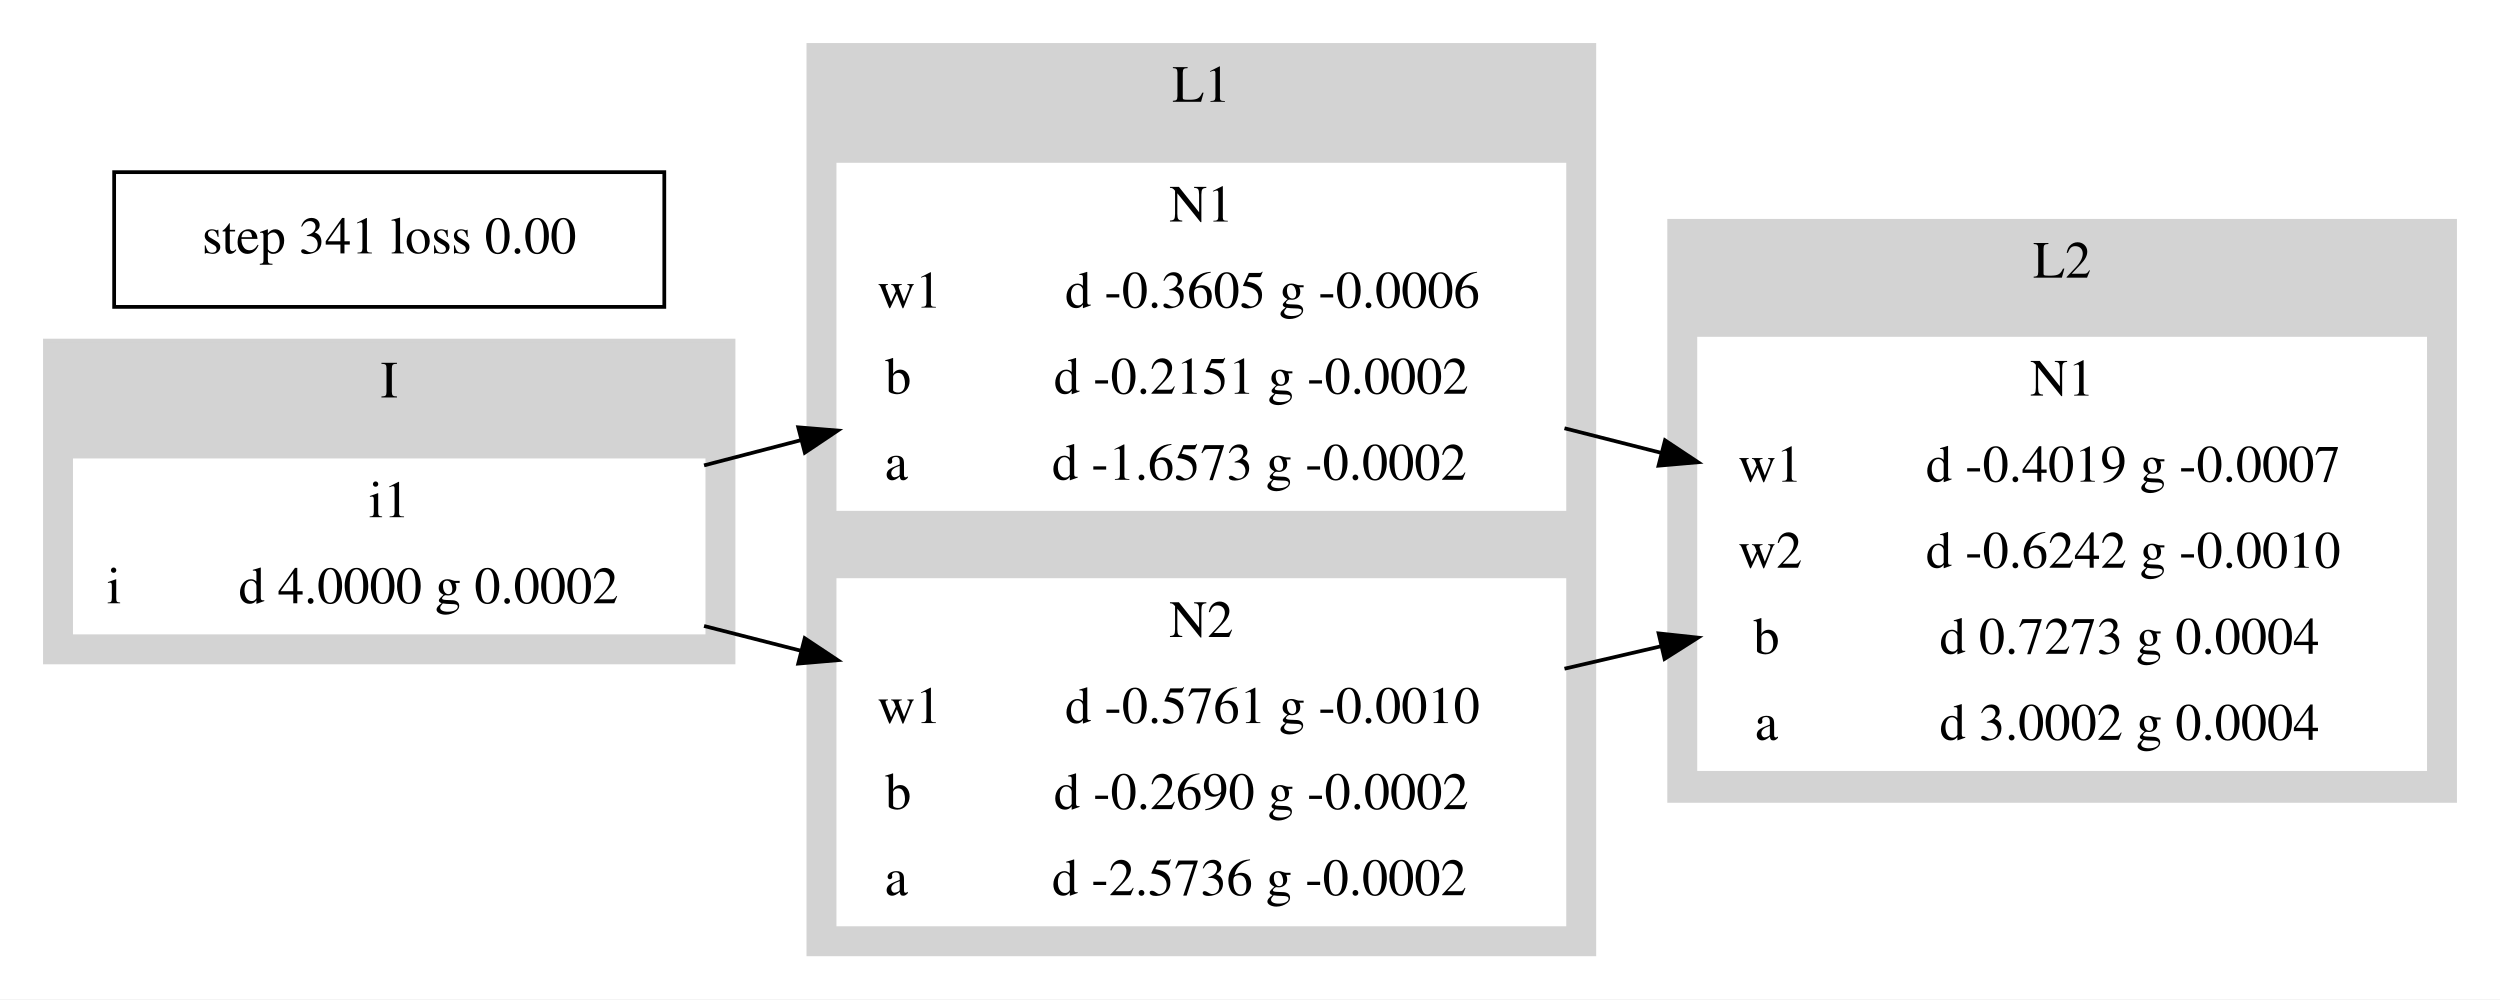
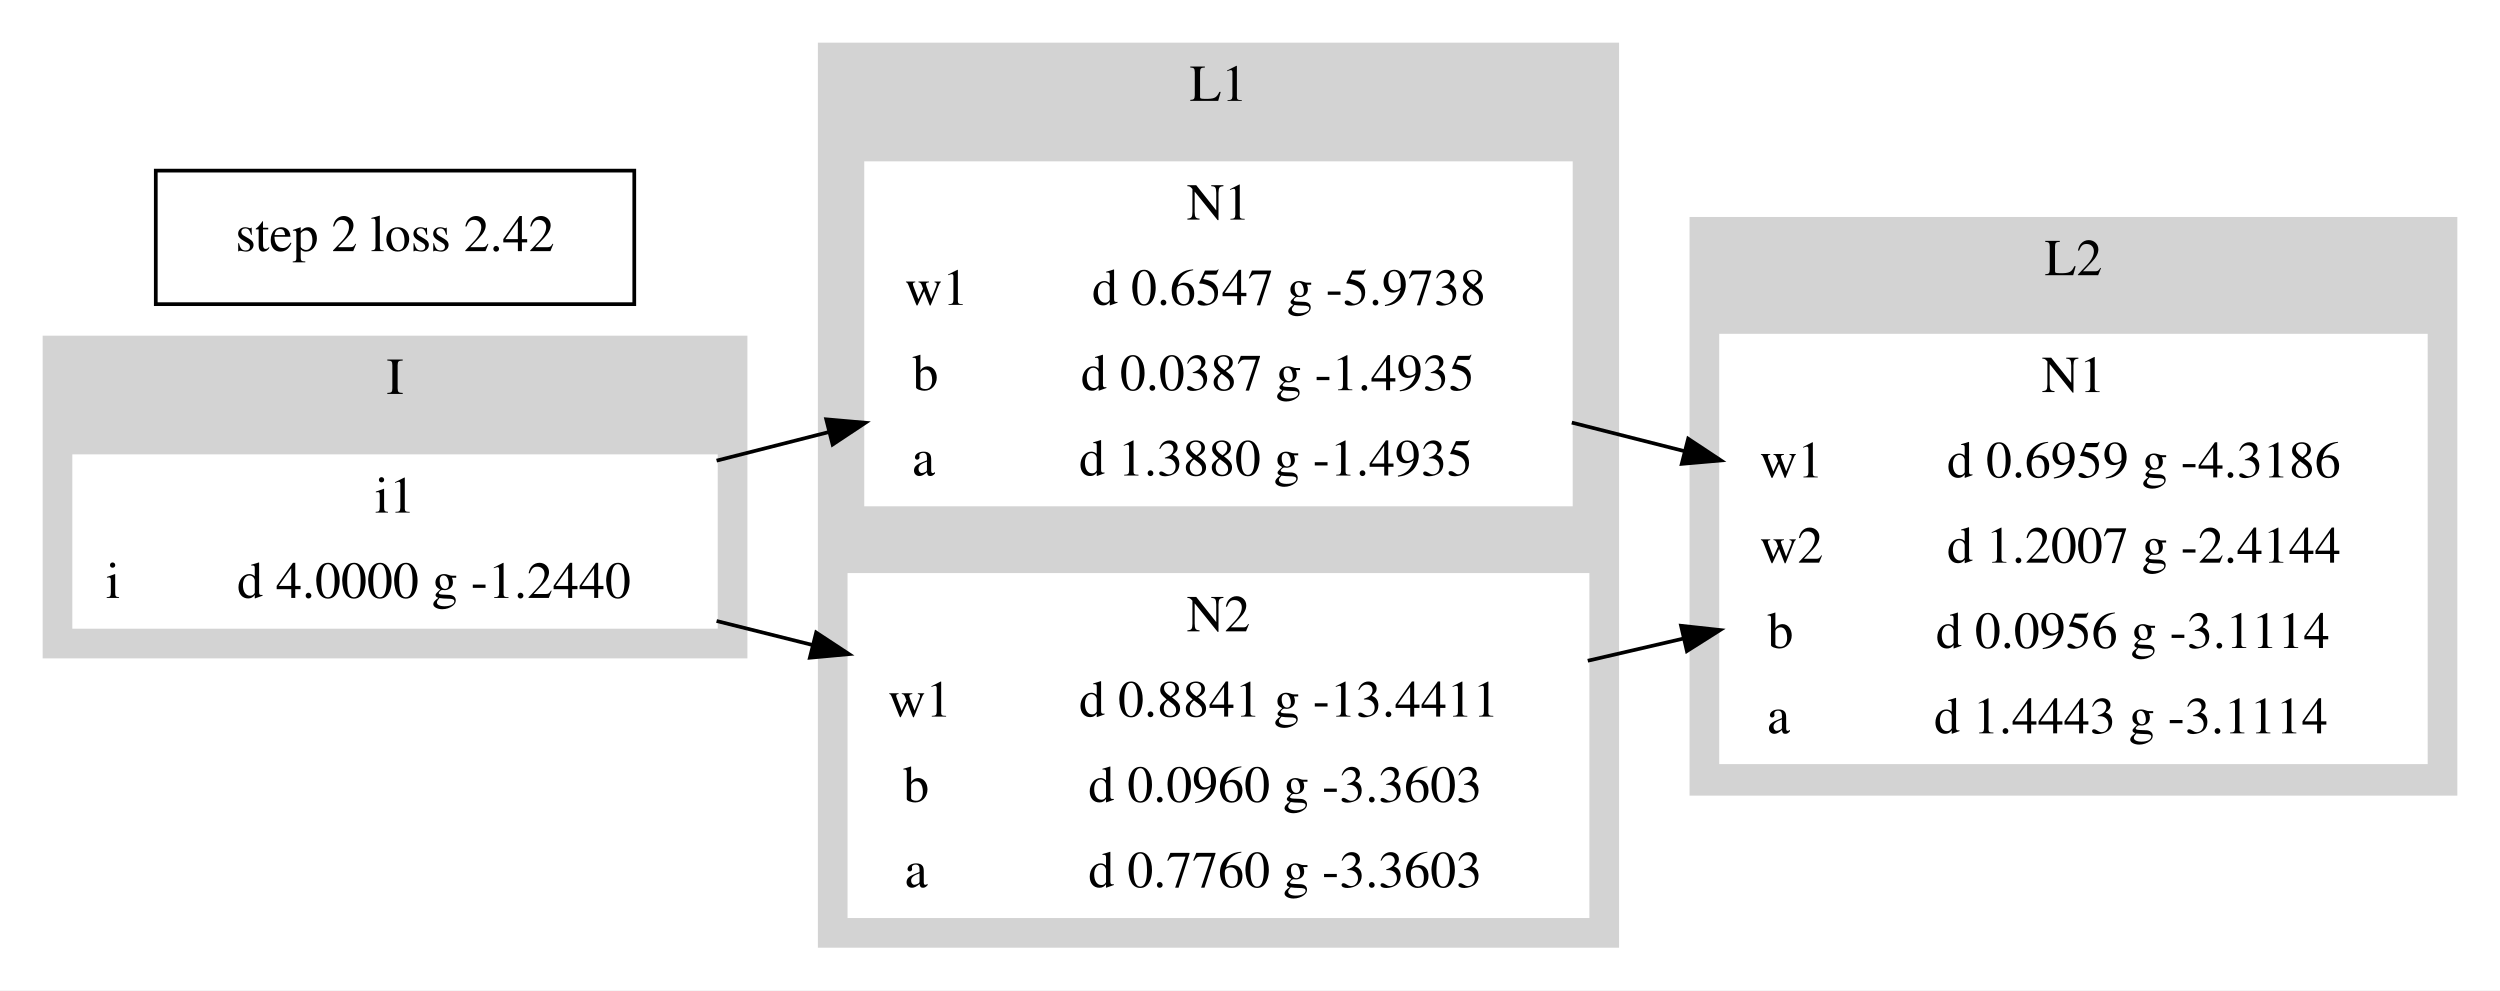
- <svg xmlns="http://www.w3.org/2000/svg" width="668pt" height="267pt" viewBox="0.00 0.00 668.00 267.00">
+ <svg xmlns="http://www.w3.org/2000/svg" width="674pt" height="267pt" viewBox="0.00 0.00 674.00 267.00">
  <g id="graph0" class="graph" transform="scale(1 1) rotate(0) translate(4 263)">
-     <polygon fill="white" stroke="transparent" points="-4,4 -4,-263 664,-263 664,4 -4,4" />
+     <polygon fill="white" stroke="transparent" points="-4,4 -4,-263 670,-263 670,4 -4,4" />
    <g id="clust1" class="cluster">
-       <polygon fill="lightgrey" stroke="lightgrey" points="8,-86 8,-172 192,-172 192,-86 8,-86" />
-       <text text-anchor="middle" x="100" y="-156.8" font-family="Times,serif" font-size="14.00">I</text>
+       <polygon fill="lightgrey" stroke="lightgrey" points="8,-86 8,-172 197,-172 197,-86 8,-86" />
+       <text text-anchor="middle" x="102.5" y="-156.8" font-family="Times,serif" font-size="14.00">I</text>
    </g>
    <g id="clust2" class="cluster">
-       <polygon fill="lightgrey" stroke="lightgrey" points="212,-8 212,-251 422,-251 422,-8 212,-8" />
-       <text text-anchor="middle" x="317" y="-235.8" font-family="Times,serif" font-size="14.00">L1</text>
+       <polygon fill="lightgrey" stroke="lightgrey" points="217,-8 217,-251 432,-251 432,-8 217,-8" />
+       <text text-anchor="middle" x="324.5" y="-235.8" font-family="Times,serif" font-size="14.00">L1</text>
    </g>
    <g id="clust3" class="cluster">
-       <polygon fill="lightgrey" stroke="lightgrey" points="442,-49 442,-204 652,-204 652,-49 442,-49" />
-       <text text-anchor="middle" x="547" y="-188.8" font-family="Times,serif" font-size="14.00">L2</text>
+       <polygon fill="lightgrey" stroke="lightgrey" points="452,-49 452,-204 658,-204 658,-49 452,-49" />
+       <text text-anchor="middle" x="555" y="-188.8" font-family="Times,serif" font-size="14.00">L2</text>
    </g>
    <g id="node1" class="node">
-       <polygon fill="white" stroke="white" points="16,-94 16,-140 184,-140 184,-94 16,-94" />
-       <text text-anchor="middle" x="100" y="-124.8" font-family="Times,serif" font-size="14.00">i1</text>
-       <polyline fill="none" stroke="white" points="16,-117 184,-117 " />
+       <polygon fill="white" stroke="white" points="16,-94 16,-140 189,-140 189,-94 16,-94" />
+       <text text-anchor="middle" x="102.5" y="-124.8" font-family="Times,serif" font-size="14.00">i1</text>
+       <polyline fill="none" stroke="white" points="16,-117 189,-117 " />
      <text text-anchor="middle" x="26.5" y="-101.8" font-family="Times,serif" font-size="14.00">i</text>
      <polyline fill="none" stroke="white" points="37,-94 37,-117 " />
-       <text text-anchor="middle" x="110.5" y="-101.8" font-family="Times,serif" font-size="14.00">d 4.0000 g 0.0002</text>
+       <text text-anchor="middle" x="113" y="-101.8" font-family="Times,serif" font-size="14.00">d 4.0000 g -1.2440</text>
    </g>
    <g id="node2" class="node">
-       <polygon fill="white" stroke="white" points="220,-127 220,-219 414,-219 414,-127 220,-127" />
-       <text text-anchor="middle" x="317" y="-203.8" font-family="Times,serif" font-size="14.00">N1</text>
-       <polyline fill="none" stroke="white" points="220,-196 414,-196 " />
-       <text text-anchor="middle" x="239" y="-180.8" font-family="Times,serif" font-size="14.00">w1</text>
-       <polyline fill="none" stroke="white" points="258,-173 258,-196 " />
-       <text text-anchor="middle" x="336" y="-180.8" font-family="Times,serif" font-size="14.00">d -0.3605 g -0.0006</text>
-       <polyline fill="none" stroke="white" points="220,-173 414,-173 " />
-       <text text-anchor="middle" x="236" y="-157.8" font-family="Times,serif" font-size="14.00">b</text>
-       <polyline fill="none" stroke="white" points="252,-150 252,-173 " />
-       <text text-anchor="middle" x="333" y="-157.8" font-family="Times,serif" font-size="14.00">d -0.2151 g -0.0002</text>
-       <polyline fill="none" stroke="white" points="220,-150 414,-150 " />
-       <text text-anchor="middle" x="235.5" y="-134.8" font-family="Times,serif" font-size="14.00">a</text>
-       <polyline fill="none" stroke="white" points="251,-127 251,-150 " />
-       <text text-anchor="middle" x="332.5" y="-134.8" font-family="Times,serif" font-size="14.00">d -1.6573 g -0.0002</text>
+       <polygon fill="white" stroke="white" points="229.5,-127 229.5,-219 419.5,-219 419.5,-127 229.5,-127" />
+       <text text-anchor="middle" x="324.5" y="-203.8" font-family="Times,serif" font-size="14.00">N1</text>
+       <polyline fill="none" stroke="white" points="229.5,-196 419.5,-196 " />
+       <text text-anchor="middle" x="248.5" y="-180.8" font-family="Times,serif" font-size="14.00">w1</text>
+       <polyline fill="none" stroke="white" points="267.5,-173 267.5,-196 " />
+       <text text-anchor="middle" x="343.5" y="-180.8" font-family="Times,serif" font-size="14.00">d 0.6547 g -5.9738</text>
+       <polyline fill="none" stroke="white" points="229.5,-173 419.5,-173 " />
+       <text text-anchor="middle" x="245.5" y="-157.8" font-family="Times,serif" font-size="14.00">b</text>
+       <polyline fill="none" stroke="white" points="261.5,-150 261.5,-173 " />
+       <text text-anchor="middle" x="340.5" y="-157.8" font-family="Times,serif" font-size="14.00">d 0.0387 g -1.4935</text>
+       <polyline fill="none" stroke="white" points="229.5,-150 419.5,-150 " />
+       <text text-anchor="middle" x="245" y="-134.8" font-family="Times,serif" font-size="14.00">a</text>
+       <polyline fill="none" stroke="white" points="260.5,-127 260.5,-150 " />
+       <text text-anchor="middle" x="340" y="-134.8" font-family="Times,serif" font-size="14.00">d 1.3880 g -1.4935</text>
    </g>
    <g id="edge1" class="edge">
-       <path fill="none" stroke="black" d="M184.12,-138.65C192.62,-140.86 201.34,-143.13 210.04,-145.4" />
-       <polygon fill="black" stroke="black" points="209.29,-148.82 219.84,-147.95 211.05,-142.05 209.29,-148.82" />
+       <path fill="none" stroke="black" d="M189.19,-138.81C199.15,-141.35 209.4,-143.96 219.58,-146.55" />
+       <polygon fill="black" stroke="black" points="218.75,-149.95 229.3,-149.02 220.47,-143.16 218.75,-149.95" />
    </g>
    <g id="node3" class="node">
-       <polygon fill="white" stroke="white" points="220,-16 220,-108 414,-108 414,-16 220,-16" />
-       <text text-anchor="middle" x="317" y="-92.8" font-family="Times,serif" font-size="14.00">N2</text>
-       <polyline fill="none" stroke="white" points="220,-85 414,-85 " />
-       <text text-anchor="middle" x="239" y="-69.8" font-family="Times,serif" font-size="14.00">w1</text>
-       <polyline fill="none" stroke="white" points="258,-62 258,-85 " />
-       <text text-anchor="middle" x="336" y="-69.8" font-family="Times,serif" font-size="14.00">d -0.5761 g -0.0010</text>
-       <polyline fill="none" stroke="white" points="220,-62 414,-62 " />
-       <text text-anchor="middle" x="236" y="-46.8" font-family="Times,serif" font-size="14.00">b</text>
-       <polyline fill="none" stroke="white" points="252,-39 252,-62 " />
-       <text text-anchor="middle" x="333" y="-46.8" font-family="Times,serif" font-size="14.00">d -0.2690 g -0.0002</text>
-       <polyline fill="none" stroke="white" points="220,-39 414,-39 " />
-       <text text-anchor="middle" x="235.5" y="-23.8" font-family="Times,serif" font-size="14.00">a</text>
-       <polyline fill="none" stroke="white" points="251,-16 251,-39 " />
-       <text text-anchor="middle" x="332.5" y="-23.8" font-family="Times,serif" font-size="14.00">d -2.5736 g -0.0002</text>
+       <polygon fill="white" stroke="white" points="225,-16 225,-108 424,-108 424,-16 225,-16" />
+       <text text-anchor="middle" x="324.5" y="-92.8" font-family="Times,serif" font-size="14.00">N2</text>
+       <polyline fill="none" stroke="white" points="225,-85 424,-85 " />
+       <text text-anchor="middle" x="244" y="-69.8" font-family="Times,serif" font-size="14.00">w1</text>
+       <polyline fill="none" stroke="white" points="263,-62 263,-85 " />
+       <text text-anchor="middle" x="343.5" y="-69.8" font-family="Times,serif" font-size="14.00">d 0.8841 g -13.4411</text>
+       <polyline fill="none" stroke="white" points="225,-62 424,-62 " />
+       <text text-anchor="middle" x="243" y="-46.8" font-family="Times,serif" font-size="14.00">b</text>
+       <polyline fill="none" stroke="white" points="261,-39 261,-62 " />
+       <text text-anchor="middle" x="342.5" y="-46.8" font-family="Times,serif" font-size="14.00">d 0.0960 g -3.3603</text>
+       <polyline fill="none" stroke="white" points="225,-39 424,-39 " />
+       <text text-anchor="middle" x="243" y="-23.8" font-family="Times,serif" font-size="14.00">a</text>
+       <polyline fill="none" stroke="white" points="261,-16 261,-39 " />
+       <text text-anchor="middle" x="342.5" y="-23.8" font-family="Times,serif" font-size="14.00">d 0.7760 g -3.3603</text>
    </g>
    <g id="edge2" class="edge">
-       <path fill="none" stroke="black" d="M184.12,-95.74C192.62,-93.56 201.34,-91.33 210.04,-89.11" />
-       <polygon fill="black" stroke="black" points="211.02,-92.47 219.84,-86.6 209.29,-85.69 211.02,-92.47" />
+       <path fill="none" stroke="black" d="M189.19,-95.58C197.69,-93.45 206.4,-91.28 215.09,-89.1" />
+       <polygon fill="black" stroke="black" points="216.04,-92.47 224.89,-86.65 214.34,-85.68 216.04,-92.47" />
    </g>
    <g id="node4" class="node">
-       <polygon fill="white" stroke="white" points="450,-57.5 450,-172.5 644,-172.5 644,-57.5 450,-57.5" />
-       <text text-anchor="middle" x="547" y="-157.3" font-family="Times,serif" font-size="14.00">N1</text>
-       <polyline fill="none" stroke="white" points="450,-149.5 644,-149.5 " />
-       <text text-anchor="middle" x="469" y="-134.3" font-family="Times,serif" font-size="14.00">w1</text>
-       <polyline fill="none" stroke="white" points="488,-126.5 488,-149.5 " />
-       <text text-anchor="middle" x="566" y="-134.3" font-family="Times,serif" font-size="14.00">d -0.4019 g -0.0007</text>
-       <polyline fill="none" stroke="white" points="450,-126.5 644,-126.5 " />
-       <text text-anchor="middle" x="469" y="-111.3" font-family="Times,serif" font-size="14.00">w2</text>
-       <polyline fill="none" stroke="white" points="488,-103.5 488,-126.5 " />
-       <text text-anchor="middle" x="566" y="-111.3" font-family="Times,serif" font-size="14.00">d -0.6242 g -0.0010</text>
-       <polyline fill="none" stroke="white" points="450,-103.5 644,-103.5 " />
-       <text text-anchor="middle" x="468" y="-88.3" font-family="Times,serif" font-size="14.00">b</text>
-       <polyline fill="none" stroke="white" points="486,-80.5 486,-103.5 " />
-       <text text-anchor="middle" x="565" y="-88.3" font-family="Times,serif" font-size="14.00">d 0.7273 g 0.0004</text>
-       <polyline fill="none" stroke="white" points="450,-80.5 644,-80.5 " />
-       <text text-anchor="middle" x="468" y="-65.3" font-family="Times,serif" font-size="14.00">a</text>
-       <polyline fill="none" stroke="white" points="486,-57.5 486,-80.5 " />
-       <text text-anchor="middle" x="565" y="-65.3" font-family="Times,serif" font-size="14.00">d 3.0002 g 0.0004</text>
+       <polygon fill="white" stroke="white" points="460,-57.5 460,-172.5 650,-172.5 650,-57.5 460,-57.5" />
+       <text text-anchor="middle" x="555" y="-157.3" font-family="Times,serif" font-size="14.00">N1</text>
+       <polyline fill="none" stroke="white" points="460,-149.5 650,-149.5 " />
+       <text text-anchor="middle" x="479" y="-134.3" font-family="Times,serif" font-size="14.00">w1</text>
+       <polyline fill="none" stroke="white" points="498,-126.5 498,-149.5 " />
+       <text text-anchor="middle" x="574" y="-134.3" font-family="Times,serif" font-size="14.00">d 0.6959 g -4.3186</text>
+       <polyline fill="none" stroke="white" points="460,-126.5 650,-126.5 " />
+       <text text-anchor="middle" x="479" y="-111.3" font-family="Times,serif" font-size="14.00">w2</text>
+       <polyline fill="none" stroke="white" points="498,-103.5 498,-126.5 " />
+       <text text-anchor="middle" x="574" y="-111.3" font-family="Times,serif" font-size="14.00">d 1.2007 g -2.4144</text>
+       <polyline fill="none" stroke="white" points="460,-103.5 650,-103.5 " />
+       <text text-anchor="middle" x="476" y="-88.3" font-family="Times,serif" font-size="14.00">b</text>
+       <polyline fill="none" stroke="white" points="492,-80.5 492,-103.5 " />
+       <text text-anchor="middle" x="571" y="-88.3" font-family="Times,serif" font-size="14.00">d 0.0956 g -3.1114</text>
+       <polyline fill="none" stroke="white" points="460,-80.5 650,-80.5 " />
+       <text text-anchor="middle" x="475.5" y="-65.3" font-family="Times,serif" font-size="14.00">a</text>
+       <polyline fill="none" stroke="white" points="491,-57.5 491,-80.5 " />
+       <text text-anchor="middle" x="570.5" y="-65.3" font-family="Times,serif" font-size="14.00">d 1.4443 g -3.1114</text>
    </g>
    <g id="edge3" class="edge">
-       <path fill="none" stroke="black" d="M414.03,-148.57C422.61,-146.39 431.33,-144.17 439.98,-141.97" />
-       <polygon fill="black" stroke="black" points="440.89,-145.35 449.71,-139.49 439.16,-138.57 440.89,-145.35" />
+       <path fill="none" stroke="black" d="M419.76,-149.07C429.82,-146.52 440.1,-143.91 450.26,-141.33" />
+       <polygon fill="black" stroke="black" points="451.13,-144.72 459.96,-138.87 449.4,-137.94 451.13,-144.72" />
    </g>
    <g id="edge4" class="edge">
-       <path fill="none" stroke="black" d="M414.03,-84.32C422.52,-86.3 431.14,-88.3 439.7,-90.29" />
-       <polygon fill="black" stroke="black" points="439.18,-93.76 449.71,-92.62 440.77,-86.94 439.18,-93.76" />
+       <path fill="none" stroke="black" d="M424.06,-84.86C432.57,-86.83 441.2,-88.84 449.75,-90.82" />
+       <polygon fill="black" stroke="black" points="449.21,-94.29 459.74,-93.14 450.79,-87.47 449.21,-94.29" />
    </g>
    <g id="node5" class="node">
-       <polygon fill="none" stroke="black" points="26.5,-181 26.5,-217 173.5,-217 173.5,-181 26.5,-181" />
-       <text text-anchor="middle" x="100" y="-195.3" font-family="Times,serif" font-size="14.00">step 341 loss 0.00</text>
+       <polygon fill="none" stroke="black" points="38,-181 38,-217 167,-217 167,-181 38,-181" />
+       <text text-anchor="middle" x="102.5" y="-195.3" font-family="Times,serif" font-size="14.00">step 2 loss 2.42</text>
    </g>
  </g>
</svg>
